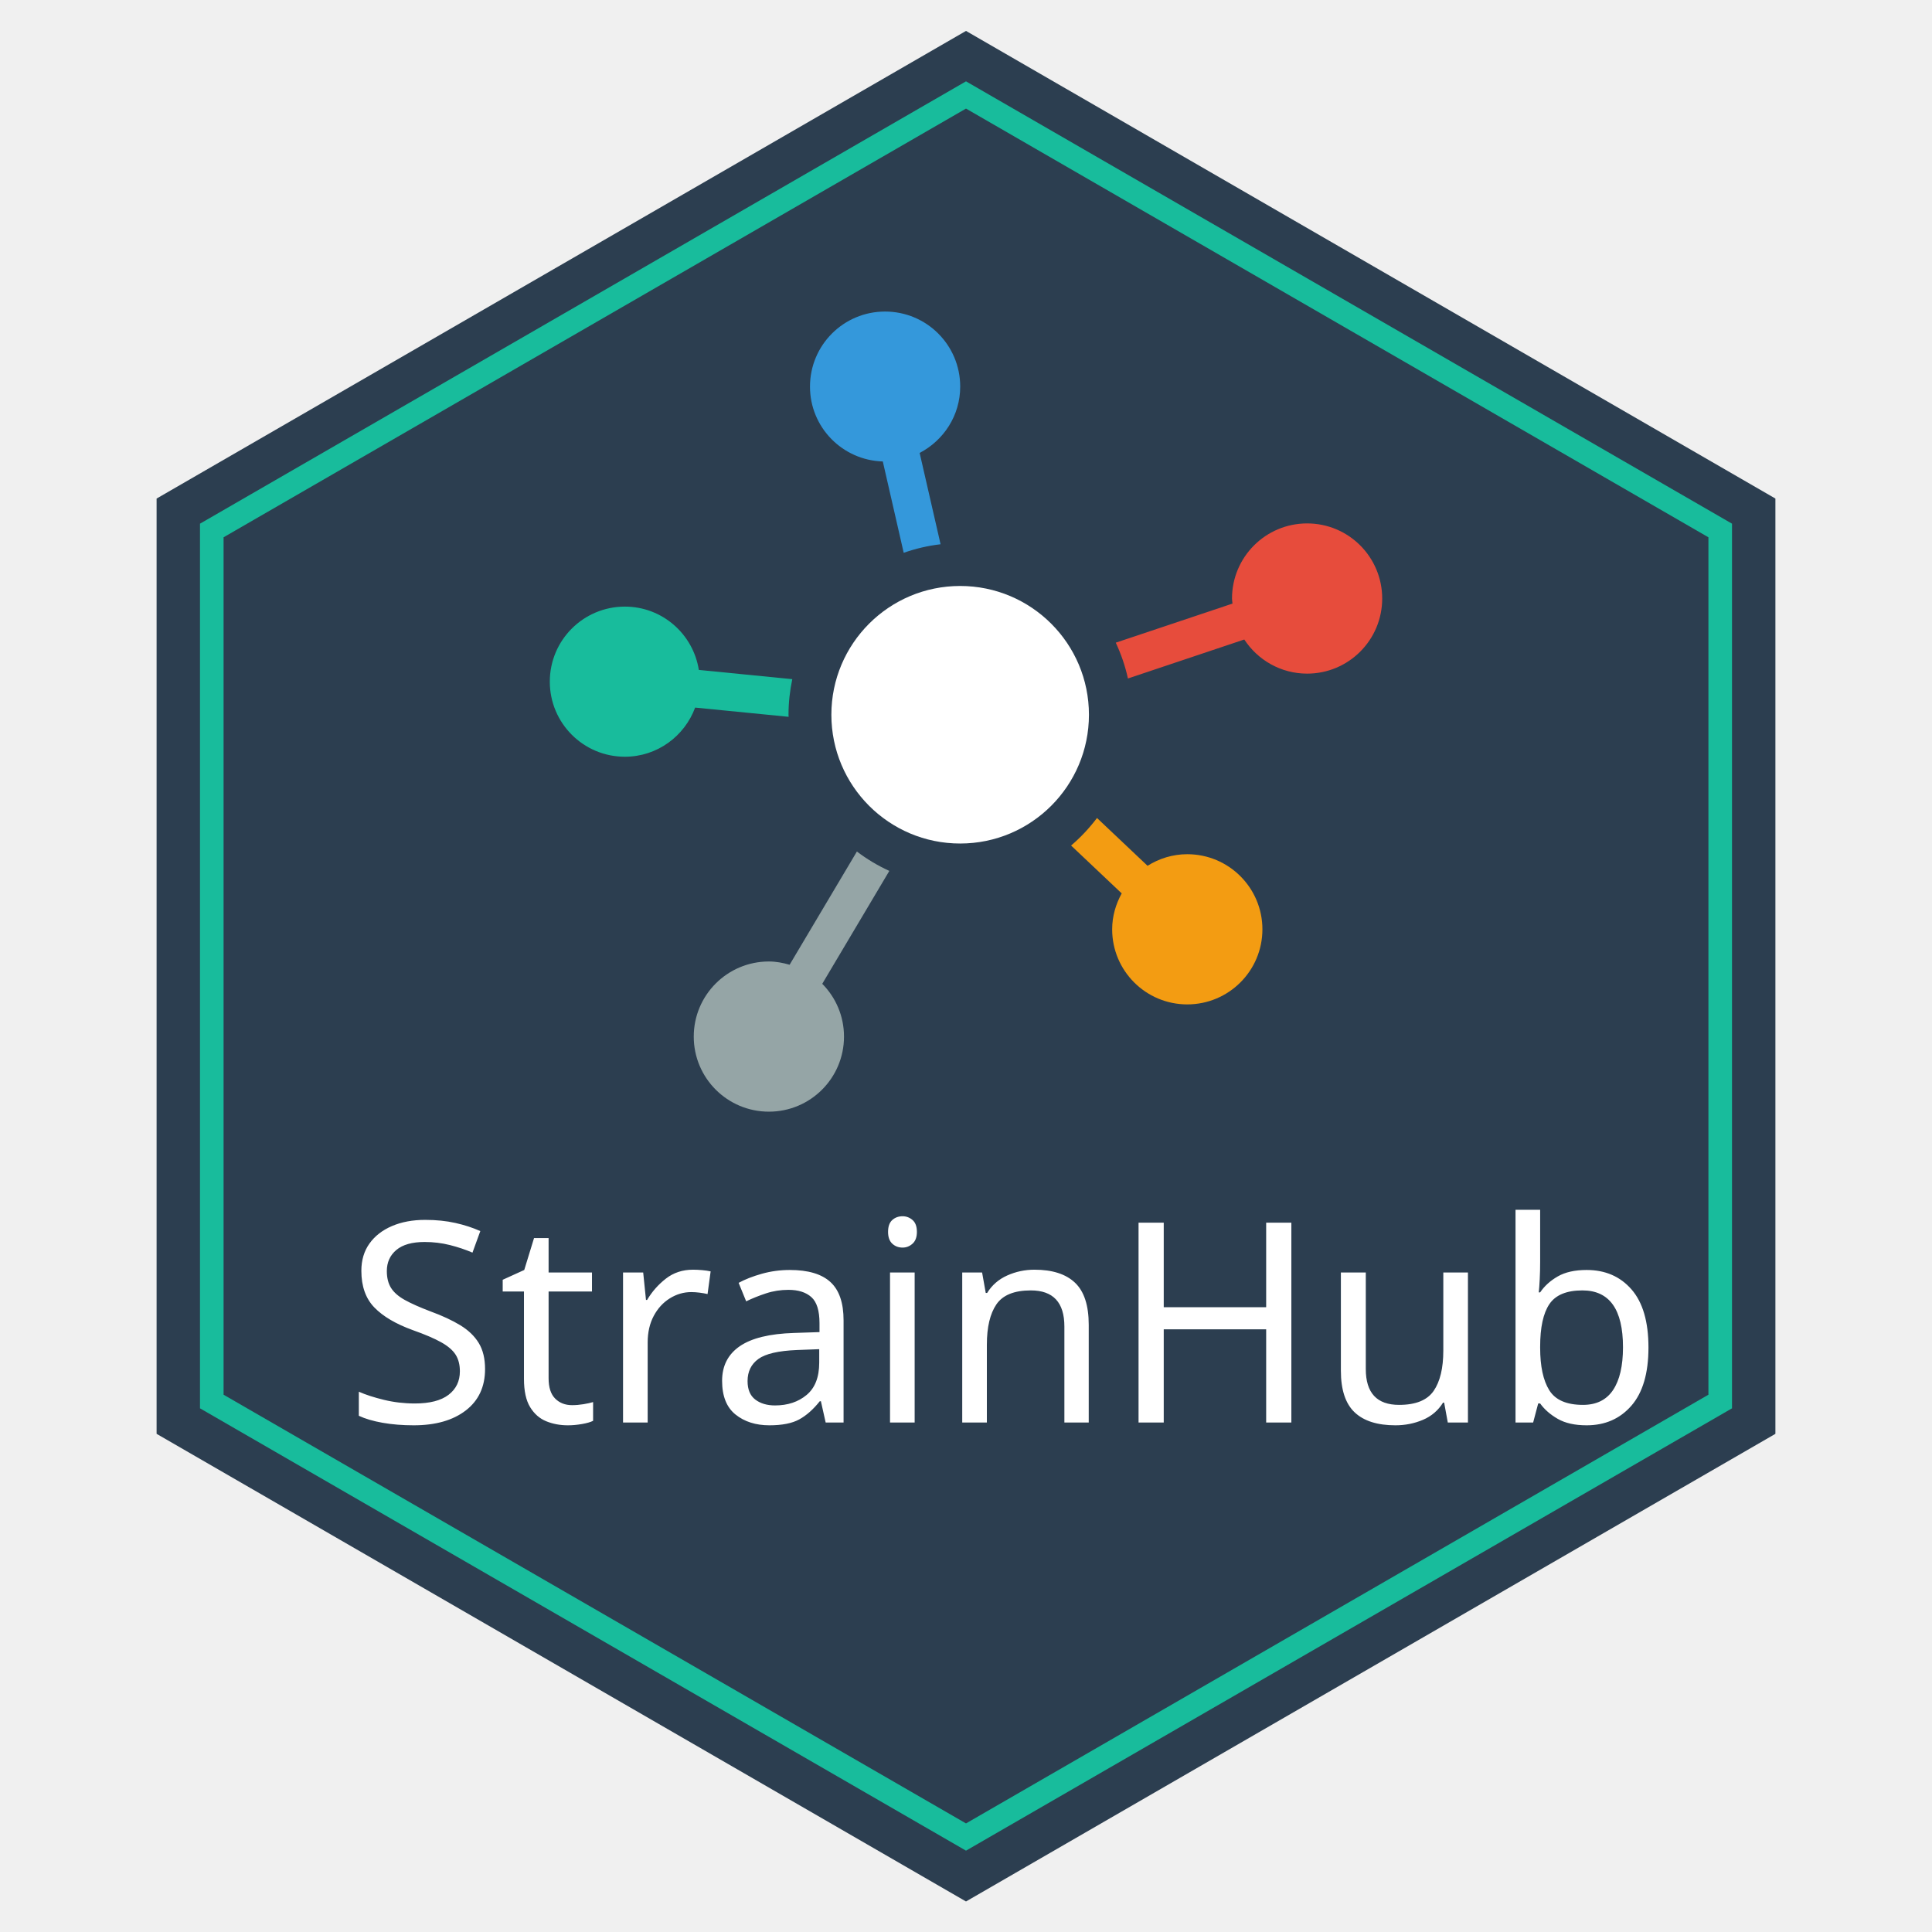
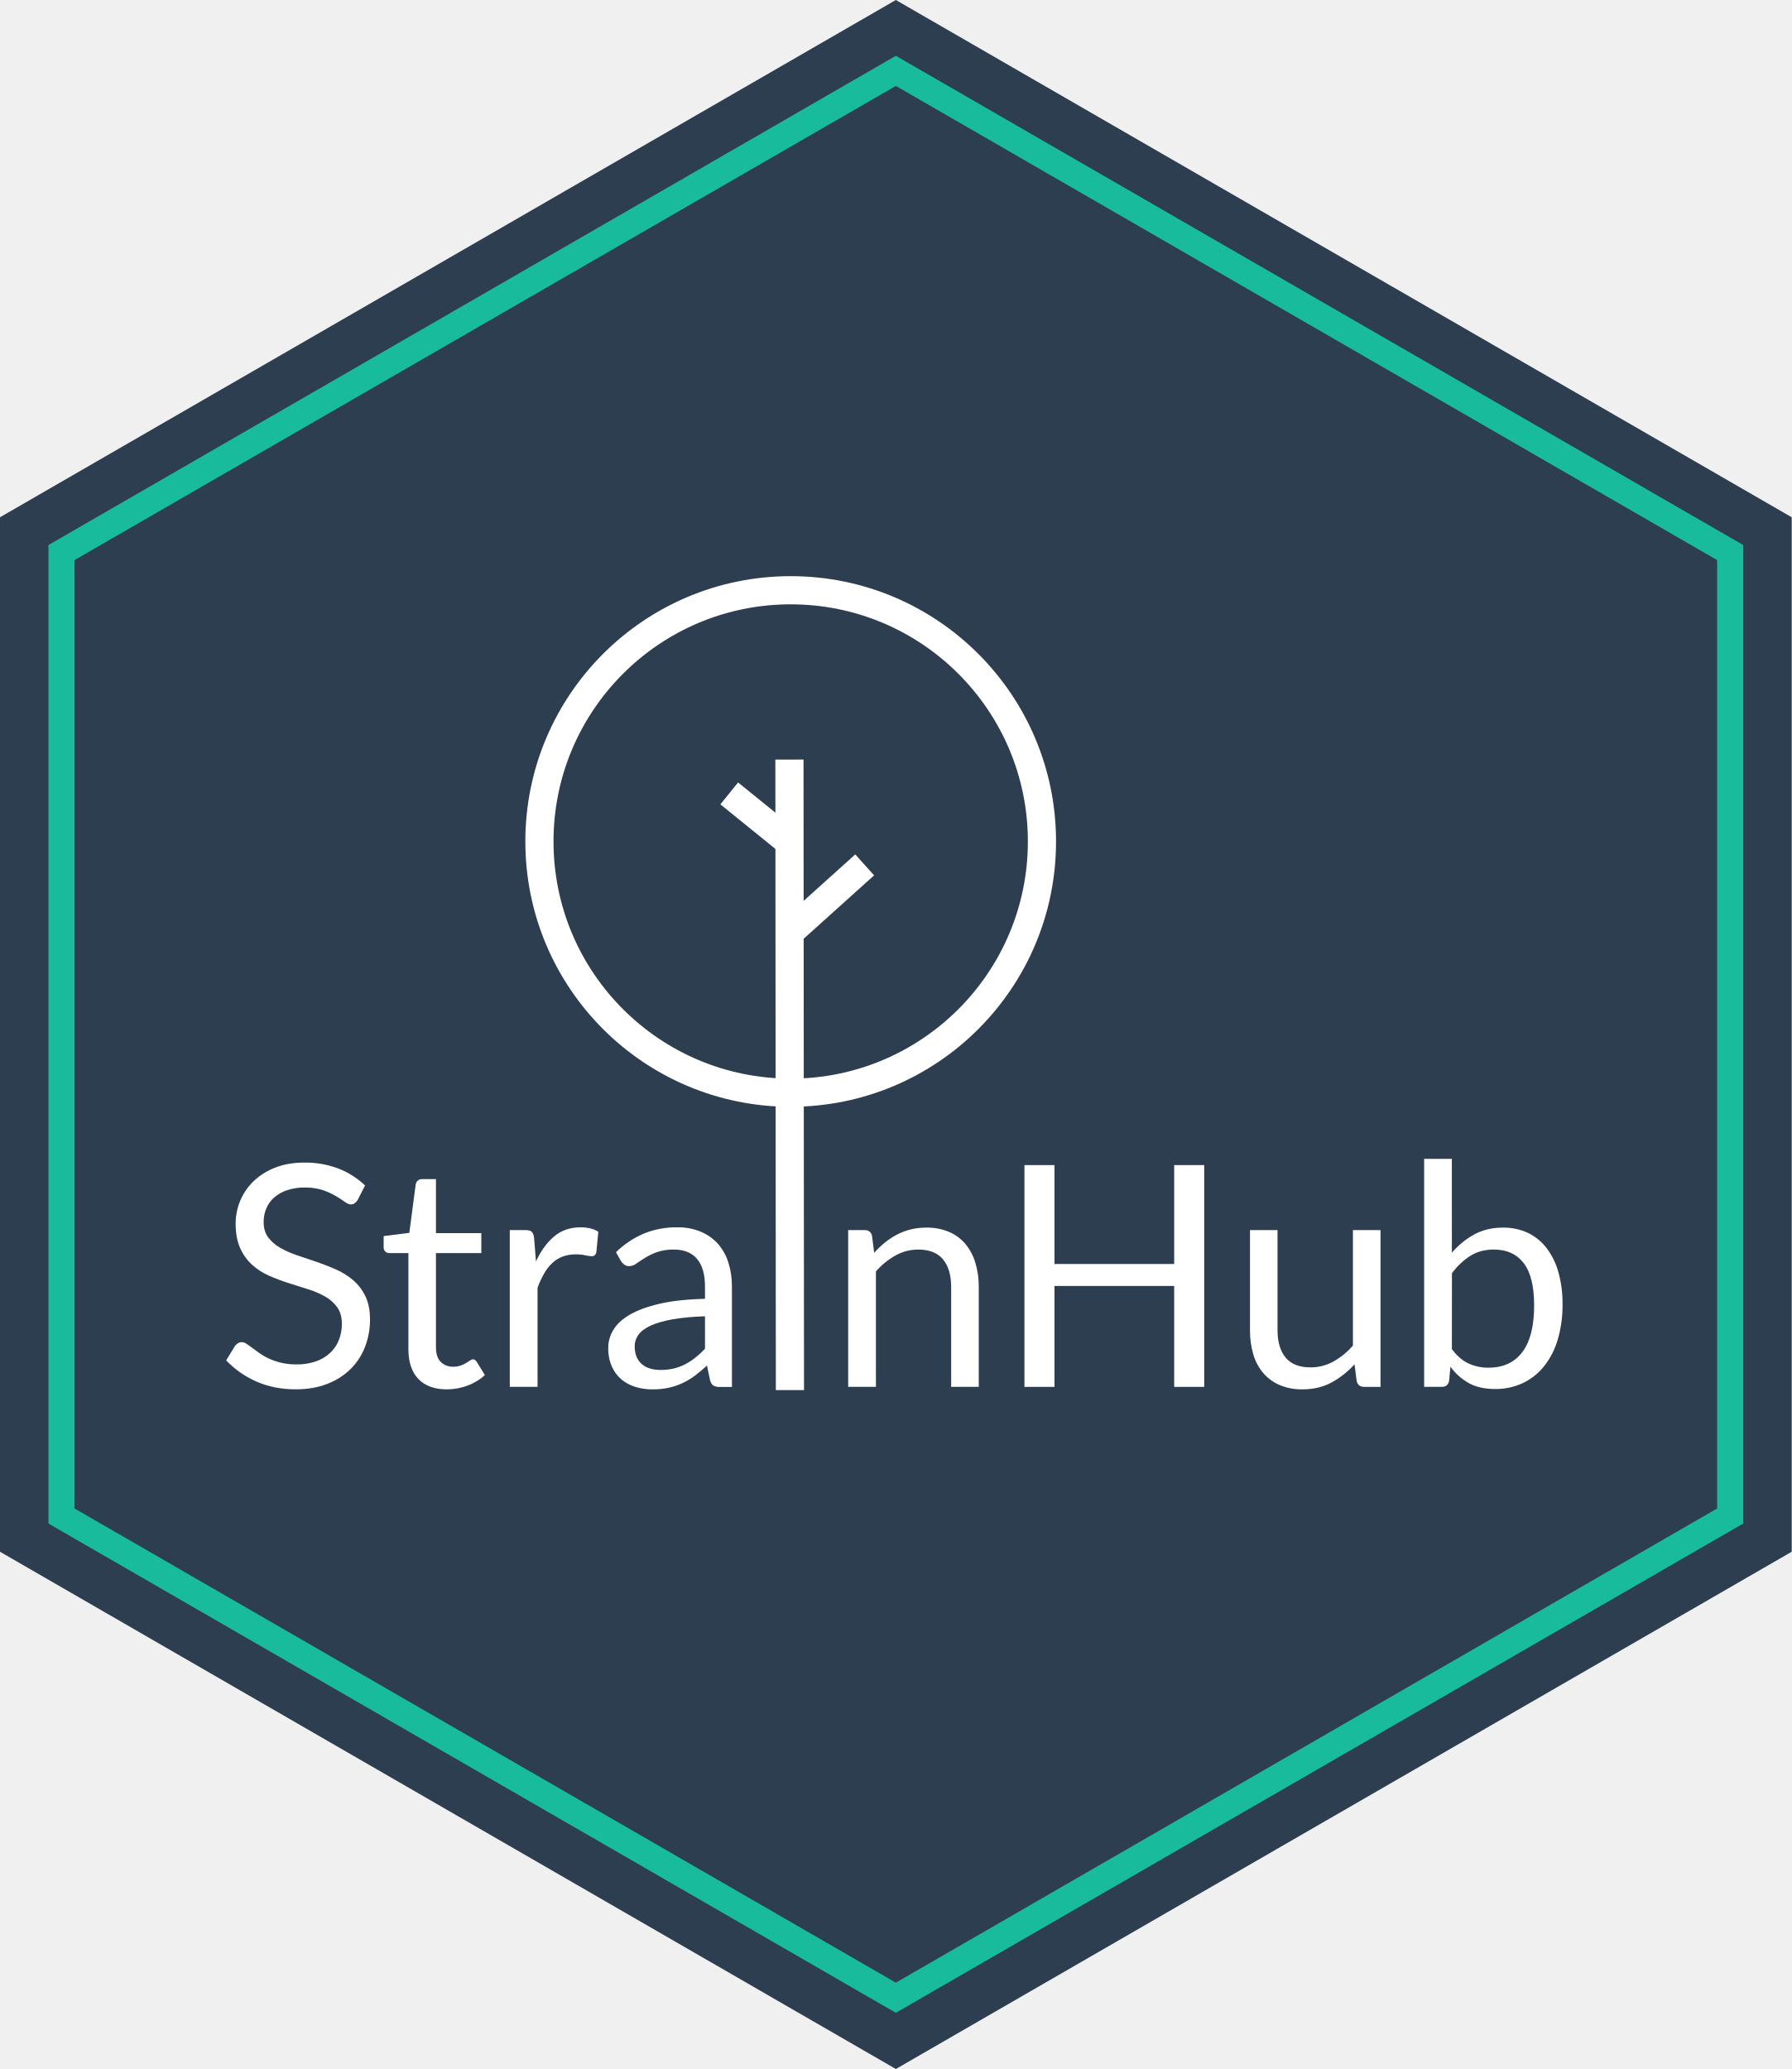
- <svg xmlns="http://www.w3.org/2000/svg" version="1.1" x="0px" y="0px" width="2048px" height="2048px" viewBox="0 0 2048 2048" enable-background="new 0 0 2048 2048" xml:space="preserve">
+ <svg xmlns="http://www.w3.org/2000/svg" viewBox="0 0 1716.89 1982.87">
+   <defs>
+     <style>.cls-1{fill:#2c3e50;}.cls-2,.cls-3{fill:none;}.cls-2{stroke:#18bc9c;stroke-width:25px;}.cls-2,.cls-3,.cls-4{stroke-miterlimit:10;}.cls-3,.cls-4{stroke:#fff;stroke-width:27px;}.cls-4,.cls-5{fill:#fff;}</style>
+   </defs>
  <g id="Hex">
-     <g>
-       <polygon fill="#2C3E50" points="1882,1519.921 1023.999,2015.639 166,1519.921 166,528.487 1023.999,32.77 1882,528.487   " />
-     </g>
-     <polygon fill="none" stroke="#18BC9C" stroke-width="25" stroke-miterlimit="10" points="224.5,562.333 1024,100.666    1823.5,562.333 1823.5,1485.667 1024,1947.334 224.5,1485.667  " />
+     <polygon class="cls-1" points="1716.89 1487.15 858.44 1982.87 0 1487.15 0 495.72 858.44 0 1716.89 495.72 1716.89 1487.15" />
+     <polygon class="cls-2" points="58.94 529.56 858.44 67.9 1657.94 529.56 1657.94 1452.9 858.44 1914.57 58.94 1452.9 58.94 529.56" />
  </g>
  <g id="Glyph">
-     <g>
-       <g id="Layer_1_110_">
-         <g>
-           <path fill="#F39C12" d="M1135.396,896.302l53.662,50.729c-6.25,11.357-10.119,24.209-10.119,38.088      c0,43.965,35.623,79.586,79.605,79.586c43.984,0,79.66-35.604,79.66-79.586s-35.676-79.624-79.66-79.624      c-15.512,0-29.867,4.62-42.096,12.284l-53.588-50.674C1154.738,877.83,1145.59,887.647,1135.396,896.302z" />
-           <path fill="#95A5A6" d="M908.35,902.645l-71.318,120.022c-7.022-2.006-14.301-3.457-21.944-3.457      c-44.059,0-79.68,35.632-79.68,79.626c0,43.963,35.621,79.576,79.68,79.576c43.981,0,79.586-35.594,79.586-79.576      c0-21.836-8.801-41.574-23.047-55.965l71.1-119.684C930.497,917.651,918.983,910.739,908.35,902.645z" />
-           <path fill="#18BC9C" d="M662.384,802.166c34.248,0,63.25-21.753,74.488-52.096l99.095,9.782c0-0.753-0.108-1.467-0.108-2.201      c0-12.906,1.431-25.539,3.995-37.713l-99.057-9.789c-5.994-37.989-38.702-67.121-78.413-67.121      c-43.965,0-79.568,35.585-79.568,79.551C582.815,766.535,618.419,802.166,662.384,802.166z" />
-           <path fill="#3498DB" d="M935.815,489.172l22.146,96.802c12.504-4.364,25.52-7.48,39.088-9.039l-22.186-96.804      c25.447-13.311,42.994-39.619,42.994-70.326c0-43.965-35.587-79.552-79.659-79.552c-43.968,0-79.571,35.587-79.571,79.552      C858.593,452.962,892.986,487.906,935.815,489.172z" />
-           <path fill="#E74C3C" d="M1195.641,719.224l123.352-41.323c14.227,21.742,38.723,36.172,66.607,36.172      c43.982,0,79.586-35.622,79.586-79.587c0-44.021-35.604-79.644-79.586-79.644c-43.945,0-79.625,35.623-79.625,79.644      c0,1.834,0.387,3.521,0.531,5.334l-123.736,41.435C1188.346,693.281,1192.781,705.951,1195.641,719.224z" />
-           <path fill="#FFFFFF" d="M1017.804,894.165c-75.39,0-136.514-61.125-136.514-136.514s61.124-136.495,136.514-136.495      c75.388,0,136.515,61.106,136.515,136.495S1093.191,894.165,1017.804,894.165z" />
-         </g>
-       </g>
-     </g>
+     <circle class="cls-3" cx="757.67" cy="806.45" r="240.77" />
+     <line class="cls-4" x1="756.47" y1="727.93" x2="756.94" y2="1332.23" />
+     <line class="cls-4" x1="756.47" y1="893.78" x2="828.57" y2="828.88" />
+     <line class="cls-4" x1="755.67" y1="806.45" x2="698.78" y2="760.38" />
  </g>
  <g id="Text">
-     <text transform="matrix(1 0 0 1 365.2603 1507.916)" fill="#FFFFFF" font-family="'Lato-Regular'" font-size="296.666">StrainHub</text>
+     <path class="cls-5" d="M508.4,1182.58a11,11,0,0,1-2.9,3.34,6.31,6.31,0,0,1-3.78,1.11q-2.52,0-5.93-2.52t-8.53-5.56a69.16,69.16,0,0,0-12.31-5.57,53.31,53.31,0,0,0-17.43-2.52,50.93,50.93,0,0,0-17,2.6,36.48,36.48,0,0,0-12.31,7,29,29,0,0,0-7.49,10.46,33.23,33.23,0,0,0-2.52,13q0,8.91,4.38,14.76a37.4,37.4,0,0,0,11.57,10,88.55,88.55,0,0,0,16.31,7.2q9.12,3,18.69,6.3t18.69,7.34a66.27,66.27,0,0,1,16.32,10.31,47.22,47.22,0,0,1,11.57,15.28q4.37,9,4.38,22.25a71.84,71.84,0,0,1-4.75,26.18,60.44,60.44,0,0,1-13.87,21.29,64.89,64.89,0,0,1-22.4,14.24q-13.28,5.19-30.18,5.19-20.78,0-37.68-7.49a88.33,88.33,0,0,1-28.93-20.25l8.31-13.65a10.93,10.93,0,0,1,2.89-2.74,6.8,6.8,0,0,1,3.78-1.11,8.39,8.39,0,0,1,4.38,1.56c1.63,1,3.49,2.35,5.56,3.93s4.45,3.31,7.12,5.19a58.27,58.27,0,0,0,9.13,5.19,62,62,0,0,0,11.64,3.93,63.36,63.36,0,0,0,14.69,1.56,54.75,54.75,0,0,0,18.24-2.82,38.65,38.65,0,0,0,13.57-7.94,34.41,34.41,0,0,0,8.53-12.23,40.89,40.89,0,0,0,3-15.88q0-9.63-4.38-15.79a36.3,36.3,0,0,0-11.49-10.31,80,80,0,0,0-16.32-7q-9.19-2.9-18.69-5.93a198.82,198.82,0,0,1-18.69-7A60.51,60.51,0,0,1,407.23,1245a47.67,47.67,0,0,1-11.49-16q-4.38-9.55-4.38-23.66a56.4,56.4,0,0,1,17.13-40.49,62.26,62.26,0,0,1,20.62-13q12.24-4.91,28.11-4.9a89.31,89.31,0,0,1,32.41,5.64,76.5,76.5,0,0,1,25.74,16.32Z" transform="translate(-165.56 -32.77)" />
+     <path class="cls-5" d="M593.84,1364.29q-17.8,0-27.37-9.94t-9.57-28.63v-92H538.81a5.91,5.91,0,0,1-4-1.41,5.48,5.48,0,0,1-1.63-4.38v-10.53l24.62-3.12,6.09-46.42a6.41,6.41,0,0,1,2-3.64,5.83,5.83,0,0,1,4.08-1.41h13.35v51.77h43.46v19.14H583.31v90.18q0,9.49,4.59,14.1a16.1,16.1,0,0,0,11.87,4.59,21,21,0,0,0,7.2-1.11,30.81,30.81,0,0,0,5.26-2.45c1.48-.89,2.75-1.7,3.78-2.44a4.93,4.93,0,0,1,2.75-1.12c1.38,0,2.62.85,3.71,2.53l7.71,12.6a49.21,49.21,0,0,1-16.47,10A55.91,55.91,0,0,1,593.84,1364.29Z" transform="translate(-165.56 -32.77)" />
+     <path class="cls-5" d="M679.13,1241.77q7.11-15.43,17.5-24.11T722,1209a39.55,39.55,0,0,1,9.13,1,24.49,24.49,0,0,1,7.78,3.27L737,1233q-.9,3.7-4.45,3.7a30.14,30.14,0,0,1-6.09-.89,42,42,0,0,0-9-.89,36.23,36.23,0,0,0-12.69,2.08,29.72,29.72,0,0,0-9.93,6.16,43.69,43.69,0,0,0-7.87,10.08,87.2,87.2,0,0,0-6.3,13.72v94.94H654.06V1211.65h15.13c2.87,0,4.84.55,5.93,1.64s1.83,3,2.23,5.63Z" transform="translate(-165.56 -32.77)" />
+     <path class="cls-5" d="M755.82,1232.87a85.81,85.81,0,0,1,26.84-17.95,82.85,82.85,0,0,1,31.9-5.94,56.84,56.84,0,0,1,22.39,4.16,45.87,45.87,0,0,1,16.47,11.57,49.07,49.07,0,0,1,10.09,18,74.86,74.86,0,0,1,3.41,23.14v96.12H855.2a11.49,11.49,0,0,1-5.93-1.26q-2.09-1.26-3.27-5l-3-14.24a149.49,149.49,0,0,1-11.57,9.71,66.44,66.44,0,0,1-11.87,7.12,64.37,64.37,0,0,1-13.28,4.45,72.46,72.46,0,0,1-15.65,1.56,54.16,54.16,0,0,1-16.46-2.45,38.13,38.13,0,0,1-13.43-7.34,34.48,34.48,0,0,1-9-12.39,43.17,43.17,0,0,1-3.34-17.72,33.06,33.06,0,0,1,4.89-17.13q4.9-8.23,15.88-14.62t28.62-10.45q17.65-4.08,43.32-4.68V1265.8q0-17.5-7.57-26.48t-22.1-9a47.53,47.53,0,0,0-16.39,2.45,61.08,61.08,0,0,0-11.42,5.49q-4.83,3-8.31,5.49a12,12,0,0,1-6.9,2.45,7.54,7.54,0,0,1-4.59-1.41,12.83,12.83,0,0,1-3.27-3.49Zm85.29,61.41a219.61,219.61,0,0,0-31.08,2.89q-12.82,2.3-20.91,6t-11.72,8.75a18.78,18.78,0,0,0-3.64,11.27,25,25,0,0,0,1.93,10.24,19,19,0,0,0,5.27,7,21.06,21.06,0,0,0,7.86,4,36,36,0,0,0,9.72,1.26,53.82,53.82,0,0,0,12.75-1.41,48,48,0,0,0,10.9-4.08,60.37,60.37,0,0,0,9.79-6.38,84.88,84.88,0,0,0,9.13-8.45Z" transform="translate(-165.56 -32.77)" />
+     <path class="cls-5" d="M1003.23,1233.46a89,89,0,0,1,10.38-9.94,68.34,68.34,0,0,1,11.65-7.64,59.42,59.42,0,0,1,13-4.89,61.87,61.87,0,0,1,14.91-1.71,54.24,54.24,0,0,1,21.73,4.08,42.05,42.05,0,0,1,15.72,11.57,51.11,51.11,0,0,1,9.57,18,78.36,78.36,0,0,1,3.26,23.29v95.68H1077v-95.68q0-17.06-7.78-26.48t-23.66-9.42a44.33,44.33,0,0,0-21.88,5.64,72.06,72.06,0,0,0-18.77,15.28v110.66H978.31V1211.65h15.87c3.76,0,6.08,1.84,7,5.49Z" transform="translate(-165.56 -32.77)" />
+     <path class="cls-5" d="M1319.48,1149.36v212.56H1290.7V1265.2H1176v96.72h-28.78V1149.36H1176v94.78H1290.7v-94.78Z" transform="translate(-165.56 -32.77)" />
+     <path class="cls-5" d="M1488.43,1211.65v150.27h-15.72q-5.64,0-7.12-5.49l-2.08-16.17a82.49,82.49,0,0,1-22,17.43q-12.16,6.6-27.89,6.6a54.24,54.24,0,0,1-21.73-4.08,43,43,0,0,1-15.8-11.5,48.69,48.69,0,0,1-9.56-17.94,80,80,0,0,1-3.19-23.29v-95.83h26.4v95.83q0,17.05,7.79,26.4t23.8,9.35a44.81,44.81,0,0,0,21.88-5.57,69.26,69.26,0,0,0,18.77-15.35V1211.65Z" transform="translate(-165.56 -32.77)" />
+     <path class="cls-5" d="M1556.81,1233.31a77.24,77.24,0,0,1,21.44-17.5q11.94-6.52,27.51-6.53a54.79,54.79,0,0,1,23.81,5,49.47,49.47,0,0,1,18,14.62,68.09,68.09,0,0,1,11.35,23.21,110.93,110.93,0,0,1,3.93,30.71,116.29,116.29,0,0,1-4.45,33.22,75.4,75.4,0,0,1-12.83,25.59,58.2,58.2,0,0,1-20.4,16.46,60.73,60.73,0,0,1-27,5.86q-14.84,0-25-5.56a54.61,54.61,0,0,1-17.72-15.8l-1.34,13.65q-1.19,5.64-6.82,5.64h-17.06v-218.5h26.55Zm0,92.41q7.28,9.79,16,13.8a44.92,44.92,0,0,0,19.06,4q21.21,0,32.48-15t11.28-44.65q0-27.59-10-40.57t-28.55-13q-12.9,0-22.47,5.94a66.07,66.07,0,0,0-17.73,16.76Z" transform="translate(-165.56 -32.77)" />
  </g>
</svg>
